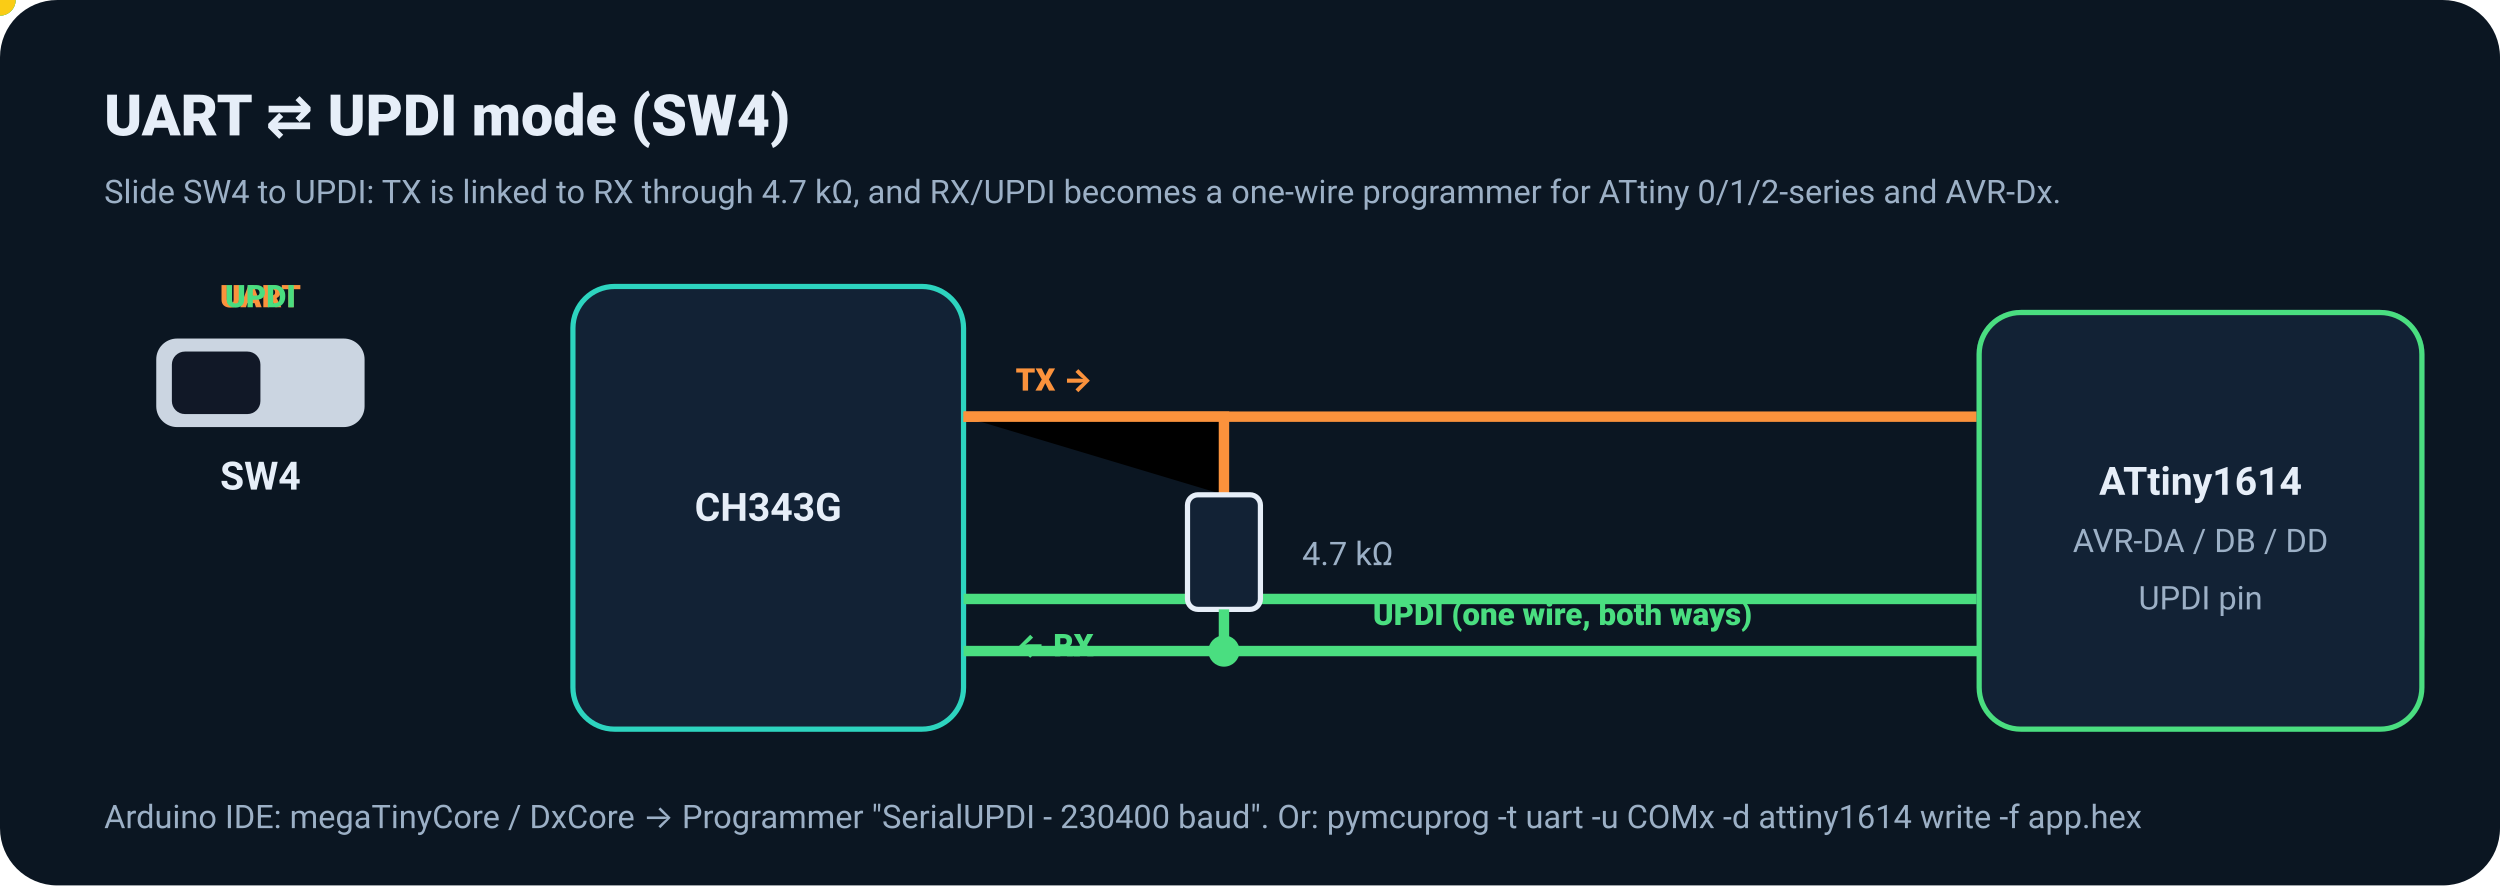
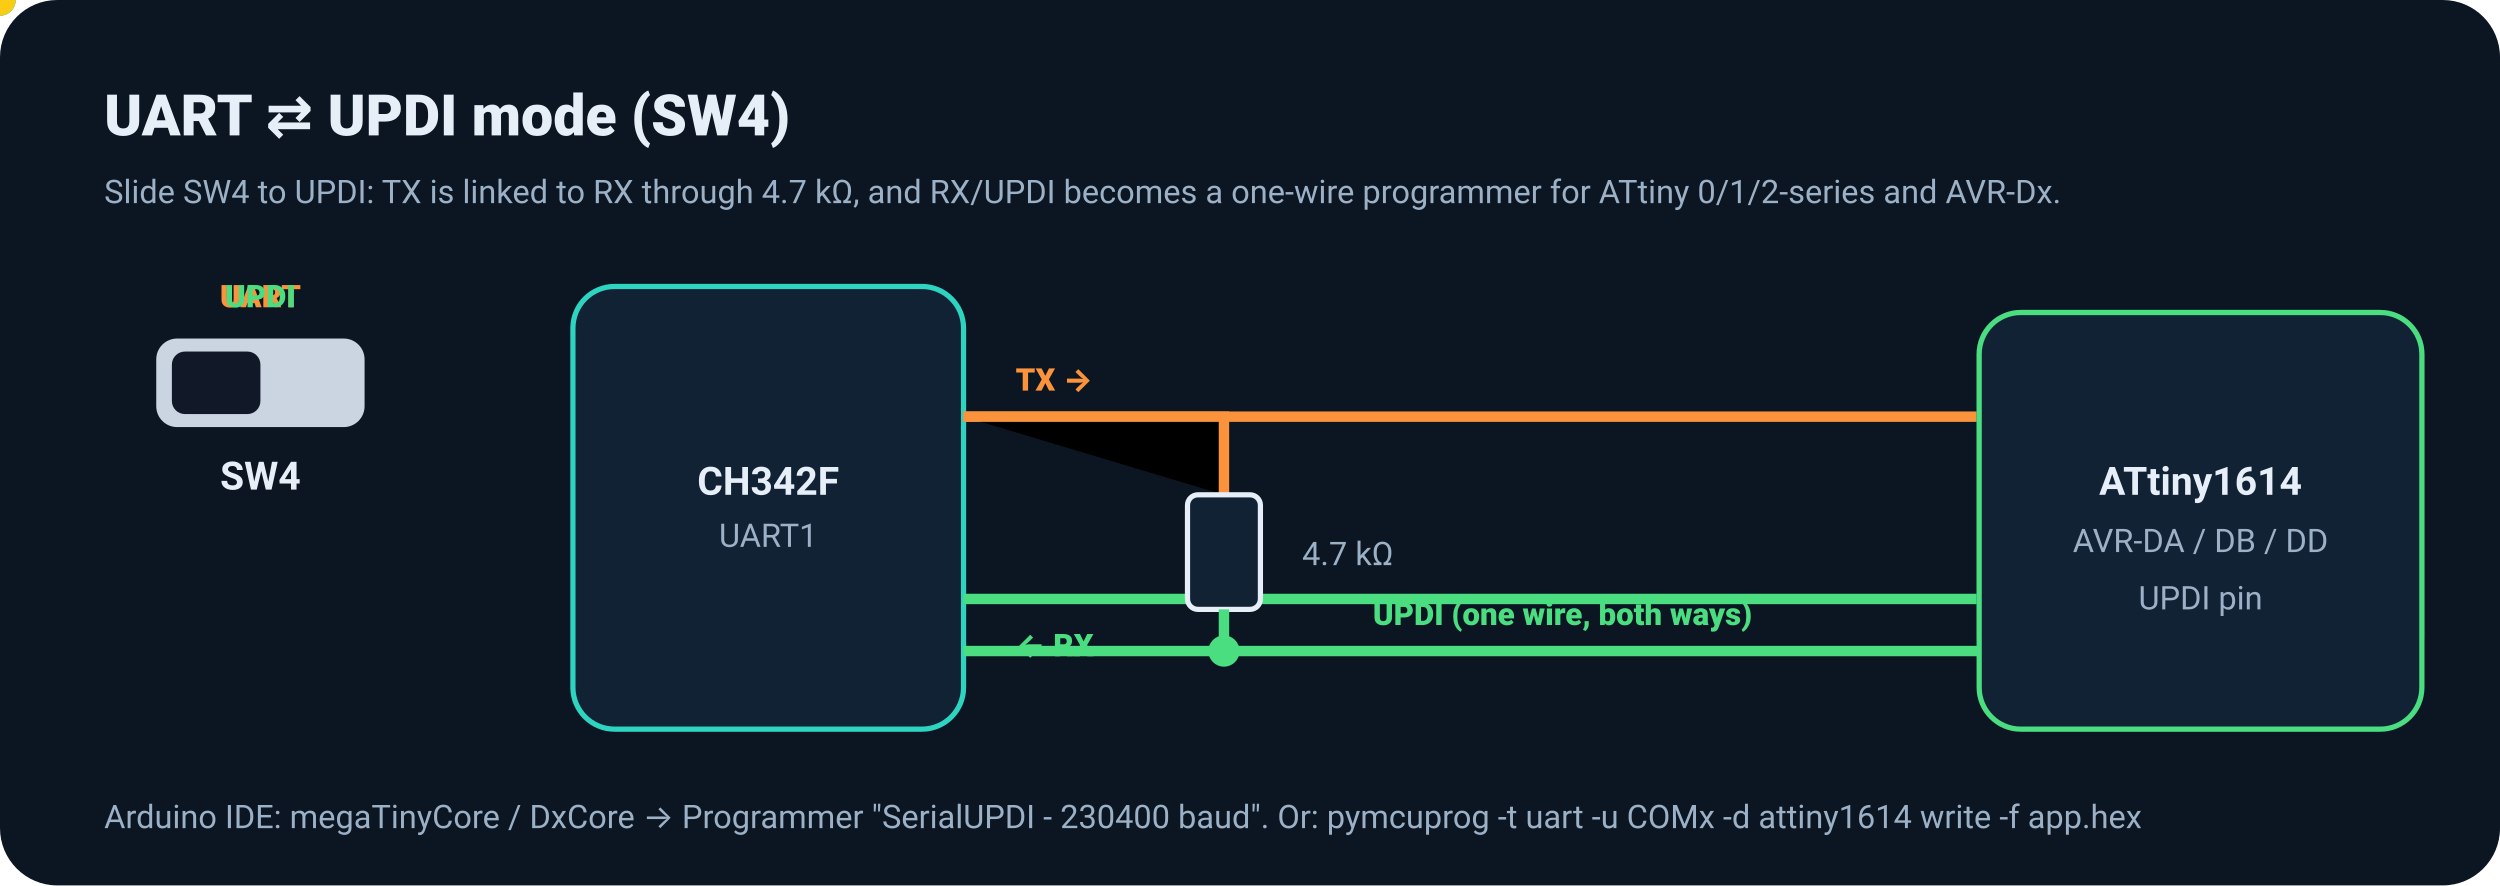
<svg xmlns="http://www.w3.org/2000/svg" viewBox="0 0 960 340" width="960" height="340" role="img">
  <style>
text{font-family:'Segoe UI',system-ui,-apple-system,Roboto,sans-serif}
.t{fill:#e6eef8;font-weight:700;font-size:15px}
.s{fill:#9cb0c6;font-size:12.5px}
.h{fill:#e6eef8;font-weight:800;font-size:22px}
.box{fill:#122235;stroke:#25405c;stroke-width:2}
.flow{fill:none;stroke-width:4;stroke-linecap:round;stroke-dasharray:10 12;animation:flow 1.2s linear infinite}
@keyframes flow{to{stroke-dashoffset:-44}}

.uart{animation:m1 8s step-end infinite}.updi{animation:m2 8s step-end infinite}
@keyframes m1{0%{opacity:1}50%{opacity:0}}
@keyframes m2{0%{opacity:0}50%{opacity:1}}
.knob{animation:knob 8s step-end infinite}
@keyframes knob{0%{transform:translateX(0)}50%{transform:translateX(34px)}}

@media (prefers-reduced-motion:reduce){*{animation:none!important}}
</style>
  <rect width="960" height="340" rx="22" fill="#0b1622" />
  <text x="40" y="52" class="h">UART ⇄ UPDI mode (SW4)</text>
  <text x="40" y="78" class="s">Slide SW4 to UPDI: TX is linked to RX through 4.7 kΩ, and RX/UPDI becomes a one-wire programmer for ATtiny 0/1/2-series and AVR-Dx.</text>
  <rect x="60" y="130" width="80" height="34" rx="8" fill="#cbd5e1" />
  <g class="knob">
    <rect x="66" y="135" width="34" height="24" rx="5" fill="#111827" />
  </g>
  <text x="100" y="188" text-anchor="middle" class="t">SW4</text>
  <g class="uart">
    <text x="100" y="118" text-anchor="middle" style="fill:#fb923c;font-weight:800">UART</text>
  </g>
  <g class="updi">
    <text x="100" y="118" text-anchor="middle" style="fill:#4ade80;font-weight:800">UPDI</text>
  </g>
  <rect class="box" x="220" y="110" width="150" height="170" rx="16" style="stroke:#2dd4bf" />
-   <text class="t" x="295" y="200" text-anchor="middle">CH343G</text>
+   <text class="t" x="295" y="190" text-anchor="middle">CH342F</text>
+   <text class="s" x="295" y="210" text-anchor="middle">UART1</text>
  <g class="uart">
    <path d="M370 160H760" stroke="#fb923c" stroke-width="4" />
    <path d="M370 230H760" stroke="#4ade80" stroke-width="4" />
    <text x="390" y="150" style="fill:#fb923c;font-weight:800">TX →</text>
    <text x="390" y="252" style="fill:#4ade80;font-weight:800">← RX</text>
    <circle r="6" fill="#fb923c">
      <animateMotion dur="1.6s" repeatCount="indefinite" path="M380 160H750" />
    </circle>
    <circle r="6" fill="#4ade80">
      <animateMotion dur="1.6s" begin=".8s" repeatCount="indefinite" path="M750 230H380" />
    </circle>
    <rect class="box" x="760" y="120" width="170" height="140" rx="16" />
    <text class="t" x="845" y="186" text-anchor="middle">ESP / Arduino</text>
    <text class="s" x="845" y="208" text-anchor="middle">normal serial</text>
  </g>
  <g class="updi">
    <path d="M370 160H470V190" stroke="#fb923c" stroke-width="4" />
    <rect x="456" y="190" width="28" height="44" rx="4" fill="#122235" stroke="#e6eef8" stroke-width="2" />
    <text x="500" y="217" class="s">4.7 kΩ</text>
    <path d="M470 234V250" stroke="#4ade80" stroke-width="4" />
    <path d="M370 250H760" stroke="#4ade80" stroke-width="4" />
    <circle cx="470" cy="250" r="6" fill="#4ade80" />
    <text x="600" y="240" text-anchor="middle" style="fill:#4ade80;font-weight:800">UPDI (one wire, both ways)</text>
    <circle r="6" fill="#4ade80">
      <animateMotion dur="1.4s" repeatCount="indefinite" path="M480 250H750" />
    </circle>
    <circle r="6" fill="#facc15">
      <animateMotion dur="1.4s" begin=".7s" repeatCount="indefinite" path="M750 250H480" />
    </circle>
    <rect class="box" x="760" y="120" width="170" height="160" rx="16" style="stroke:#4ade80" />
    <text class="t" x="845" y="190" text-anchor="middle">ATtiny1614</text>
    <text class="s" x="845" y="212" text-anchor="middle">AVR-DA / DB / DD</text>
    <text class="s" x="845" y="234" text-anchor="middle">UPDI pin</text>
  </g>
  <text x="40" y="318" class="s">Arduino IDE: megaTinyCore / DxCore → Programmer "SerialUPDI - 230400 baud". Or: pymcuprog -t uart -u COMx -d attiny1614 write -f app.hex</text>
</svg>
